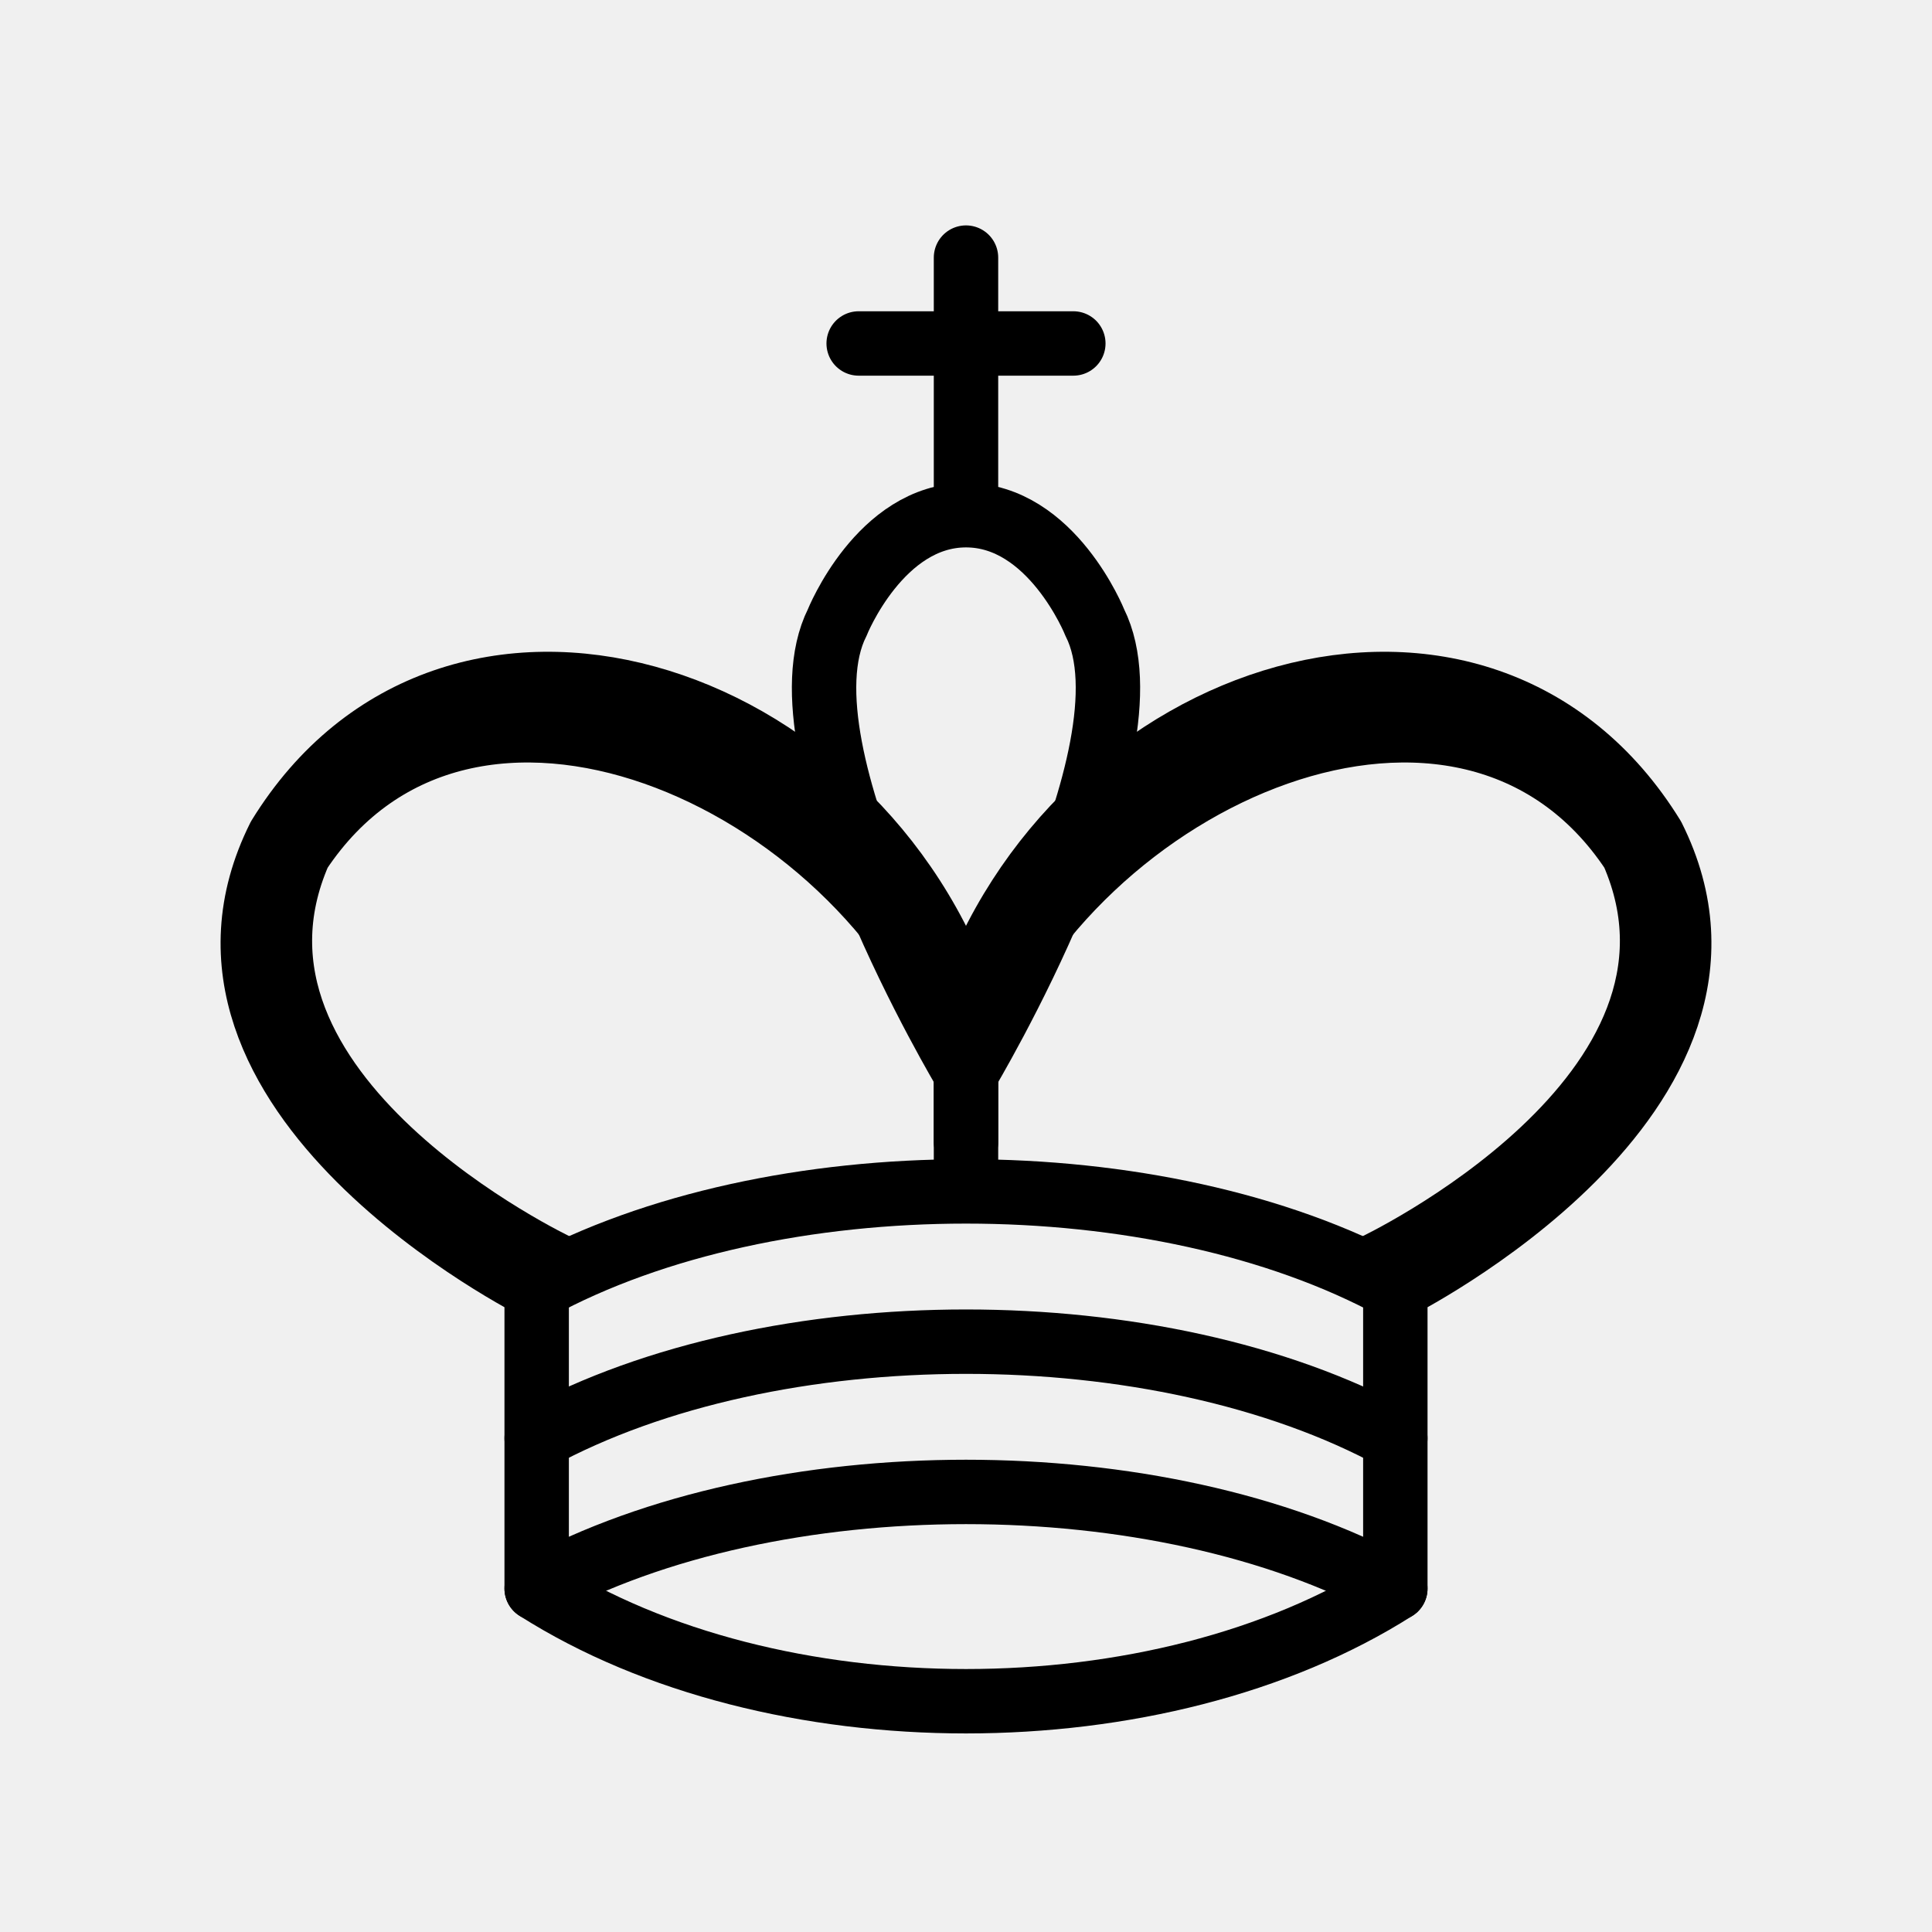
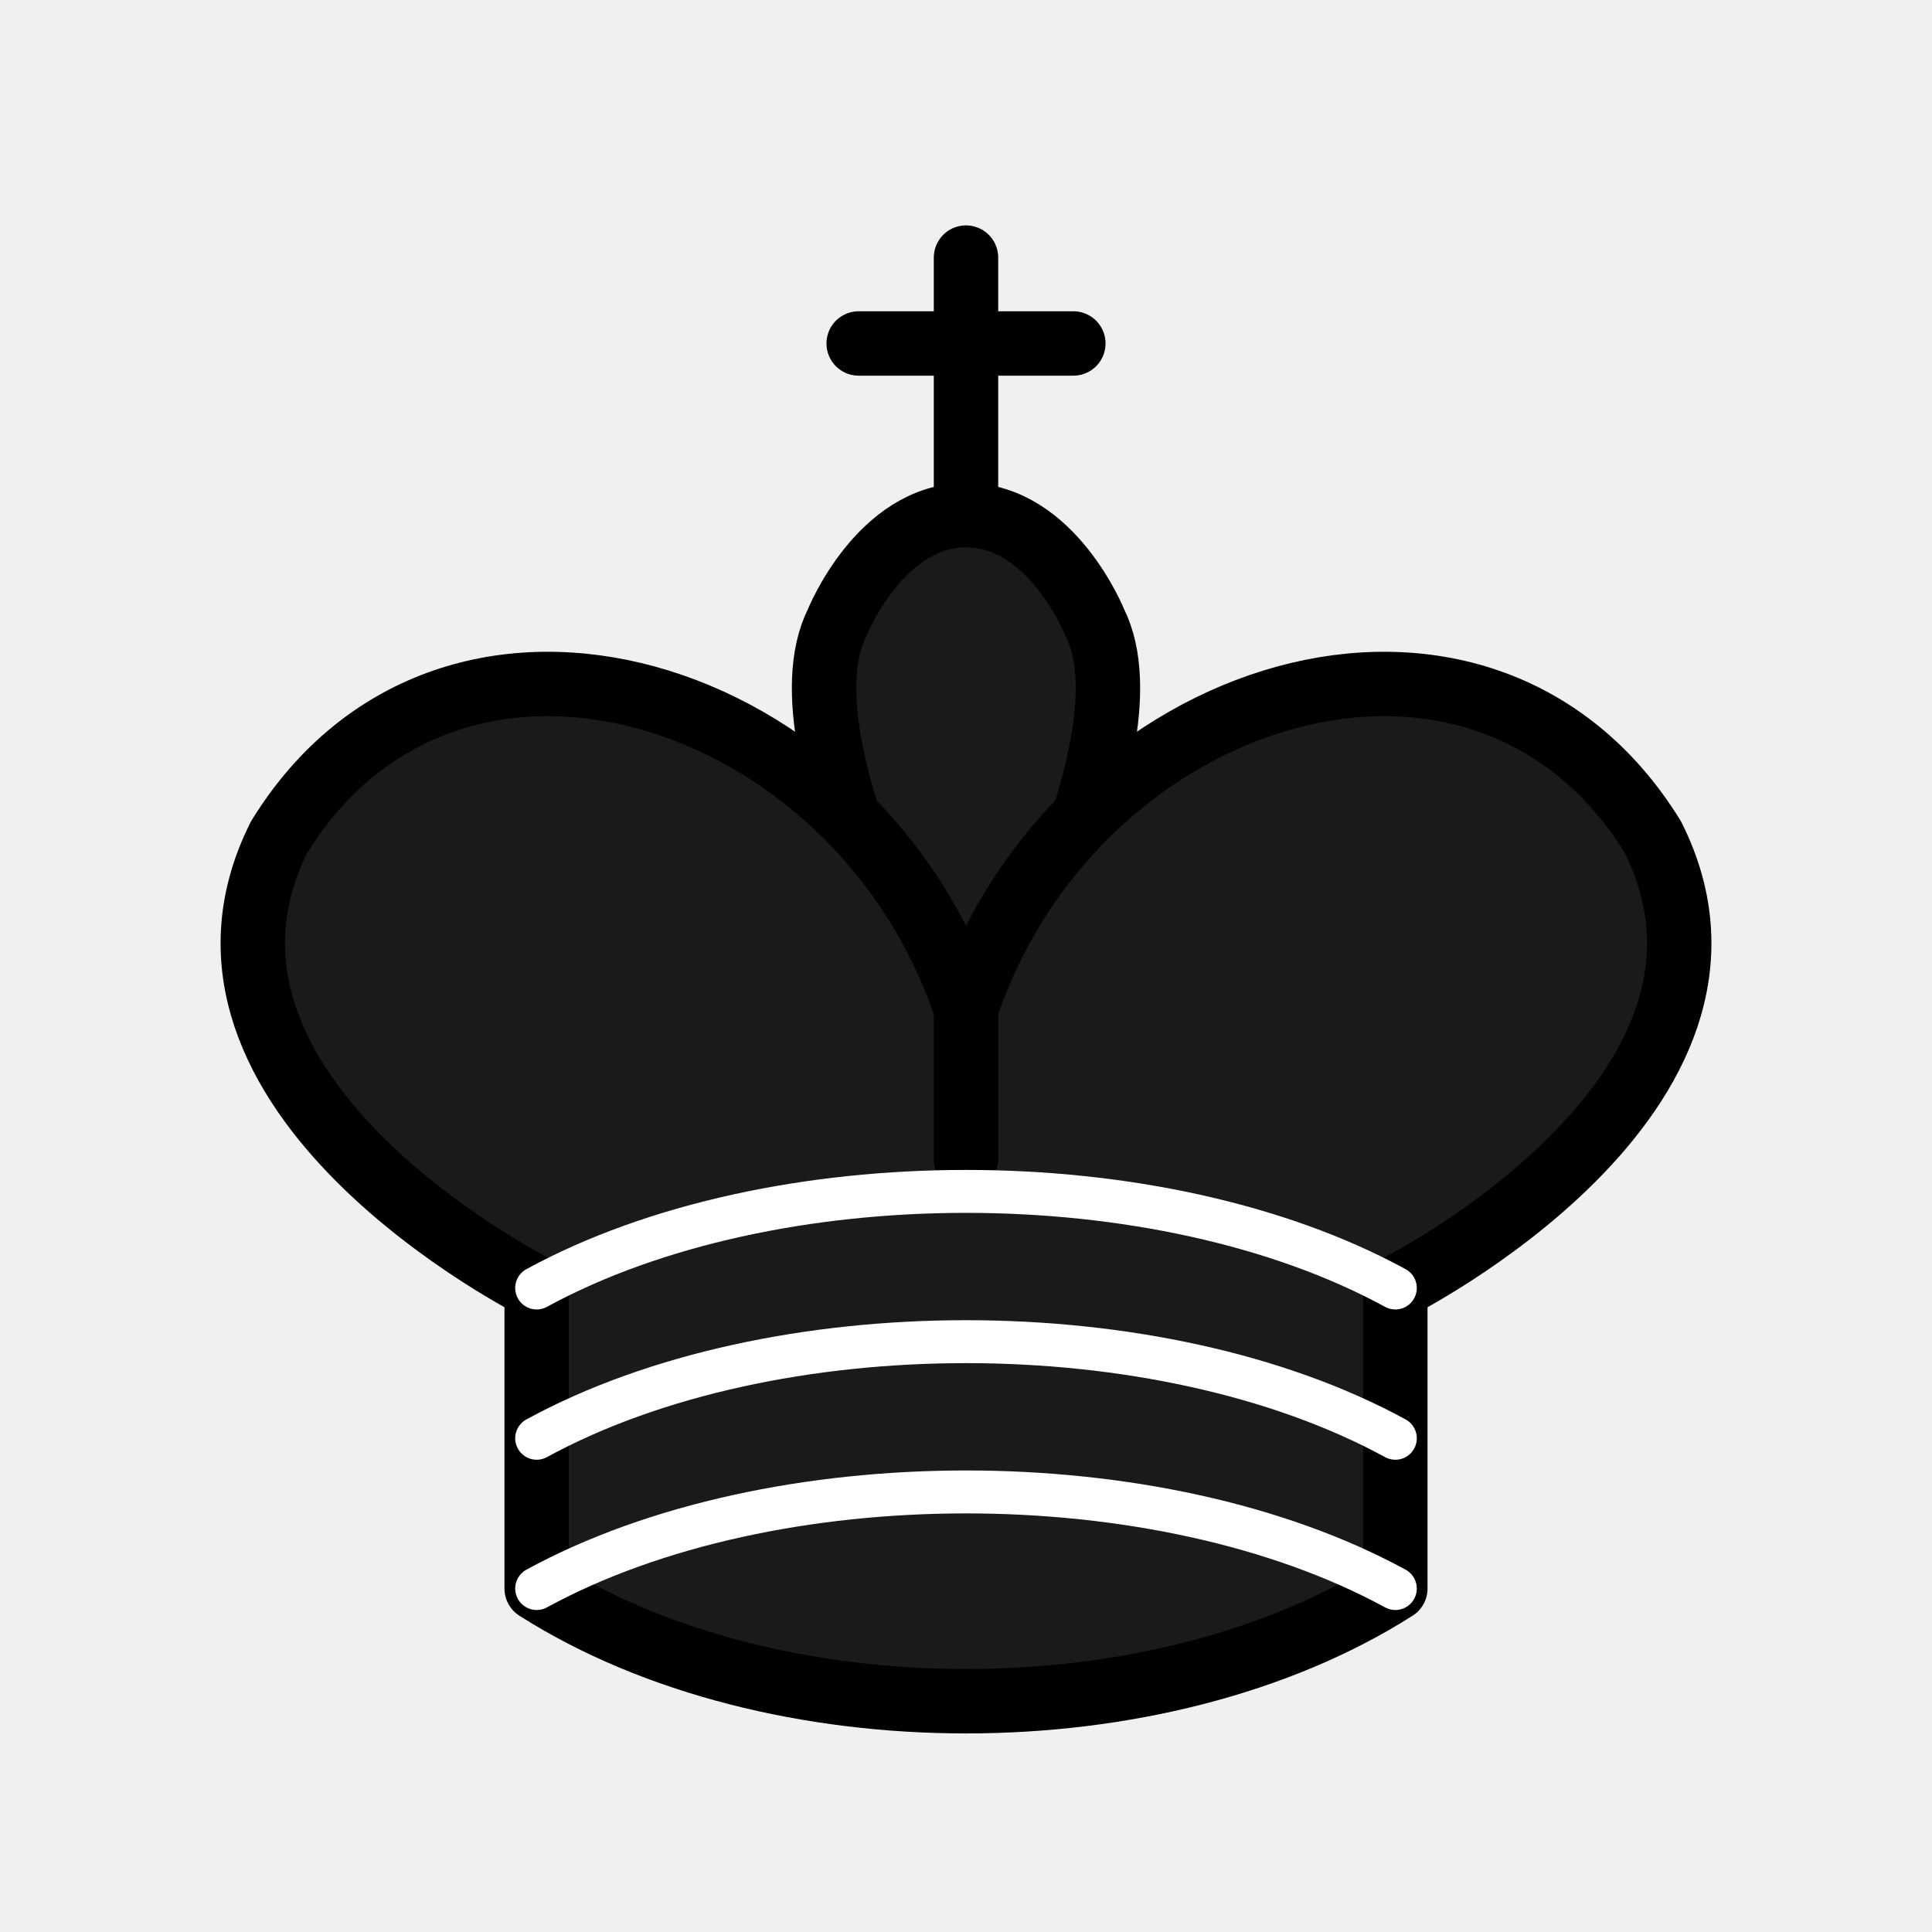
<svg xmlns="http://www.w3.org/2000/svg" viewBox="0 0 45 45">
-   <g fill="none" fill-rule="evenodd" stroke="#000" stroke-width="1.5" stroke-linecap="round" stroke-linejoin="round">
-     <path d="M 22.5,11.63 L 22.5,6" />
-     <path d="M 22.5,25 C 22.5,25 27,17.5 25.5,14.5 C 25.5,14.5 24.5,12 22.5,12 C 20.5,12 19.5,14.5 19.5,14.5 C 18,17.5 22.5,25 22.5,25" stroke-linecap="butt" stroke-linejoin="miter" />
-     <path d="M 12.5,37 C 18,40.5 27,40.5 32.5,37 L 32.5,30 C 32.5,30 41.5,25.5 38.5,19.5 C 34.5,13 25,16 22.5,23.5 L 22.5,27 L 22.5,23.5 C 20,16 10.5,13 6.5,19.5 C 3.5,25.5 12.5,30 12.5,30 L 12.5,37" />
-     <path d="M 20,8 L 25,8" />
-     <path d="M 32,29.5 C 32,29.5 40.5,25.5 38.03,19.85 C 34.15,14 25,18 22.5,24.5 L 22.5,26.6 L 22.5,24.5 C 20,18 10.85,14 6.97,19.85 C 4.5,25.5 13,29.5 13,29.5" />
-     <path d="M 12.5,30 C 18,27 27,27 32.5,30 M 12.5,33.5 C 18,30.5 27,30.5 32.5,33.5 M 12.5,37 C 18,34 27,34 32.5,37" />
+   <g fill="#1a1a1a" fill-rule="evenodd" stroke="#000" stroke-width="1.5" stroke-linecap="round" stroke-linejoin="round">
+     <path d="M 22.5,11.63 L 22.5,6" stroke-linejoin="miter" />
+     <path d="M 20,8 L 25,8" stroke-linejoin="miter" />
+     <path d="M 22.5,25 C 22.5,25 27,17.5 25.5,14.5 C 25.5,14.5 24.5,12 22.5,12 C 20.5,12 19.5,14.5 19.5,14.5 C 18,17.5 22.5,25 22.5,25" fill="#1a1a1a" stroke-linecap="butt" stroke-linejoin="miter" />
+     <path d="M 12.5,37 C 18,40.5 27,40.5 32.5,37 L 32.5,30 C 32.5,30 41.5,25.5 38.5,19.5 C 34.5,13 25,16 22.5,23.5 L 22.5,27 L 22.5,23.5 C 20,16 10.5,13 6.5,19.5 C 3.5,25.5 12.5,30 12.5,30 L 12.5,37" fill="#1a1a1a" />
+     <path d="M 12.5,30 C 18,27 27,27 32.5,30" fill="none" stroke="#fff" stroke-width="1" />
+     <path d="M 12.5,33.5 C 18,30.5 27,30.5 32.5,33.5" fill="none" stroke="#fff" stroke-width="1" />
+     <path d="M 12.5,37 C 18,34 27,34 32.5,37" fill="none" stroke="#fff" stroke-width="1" />
  </g>
</svg>
